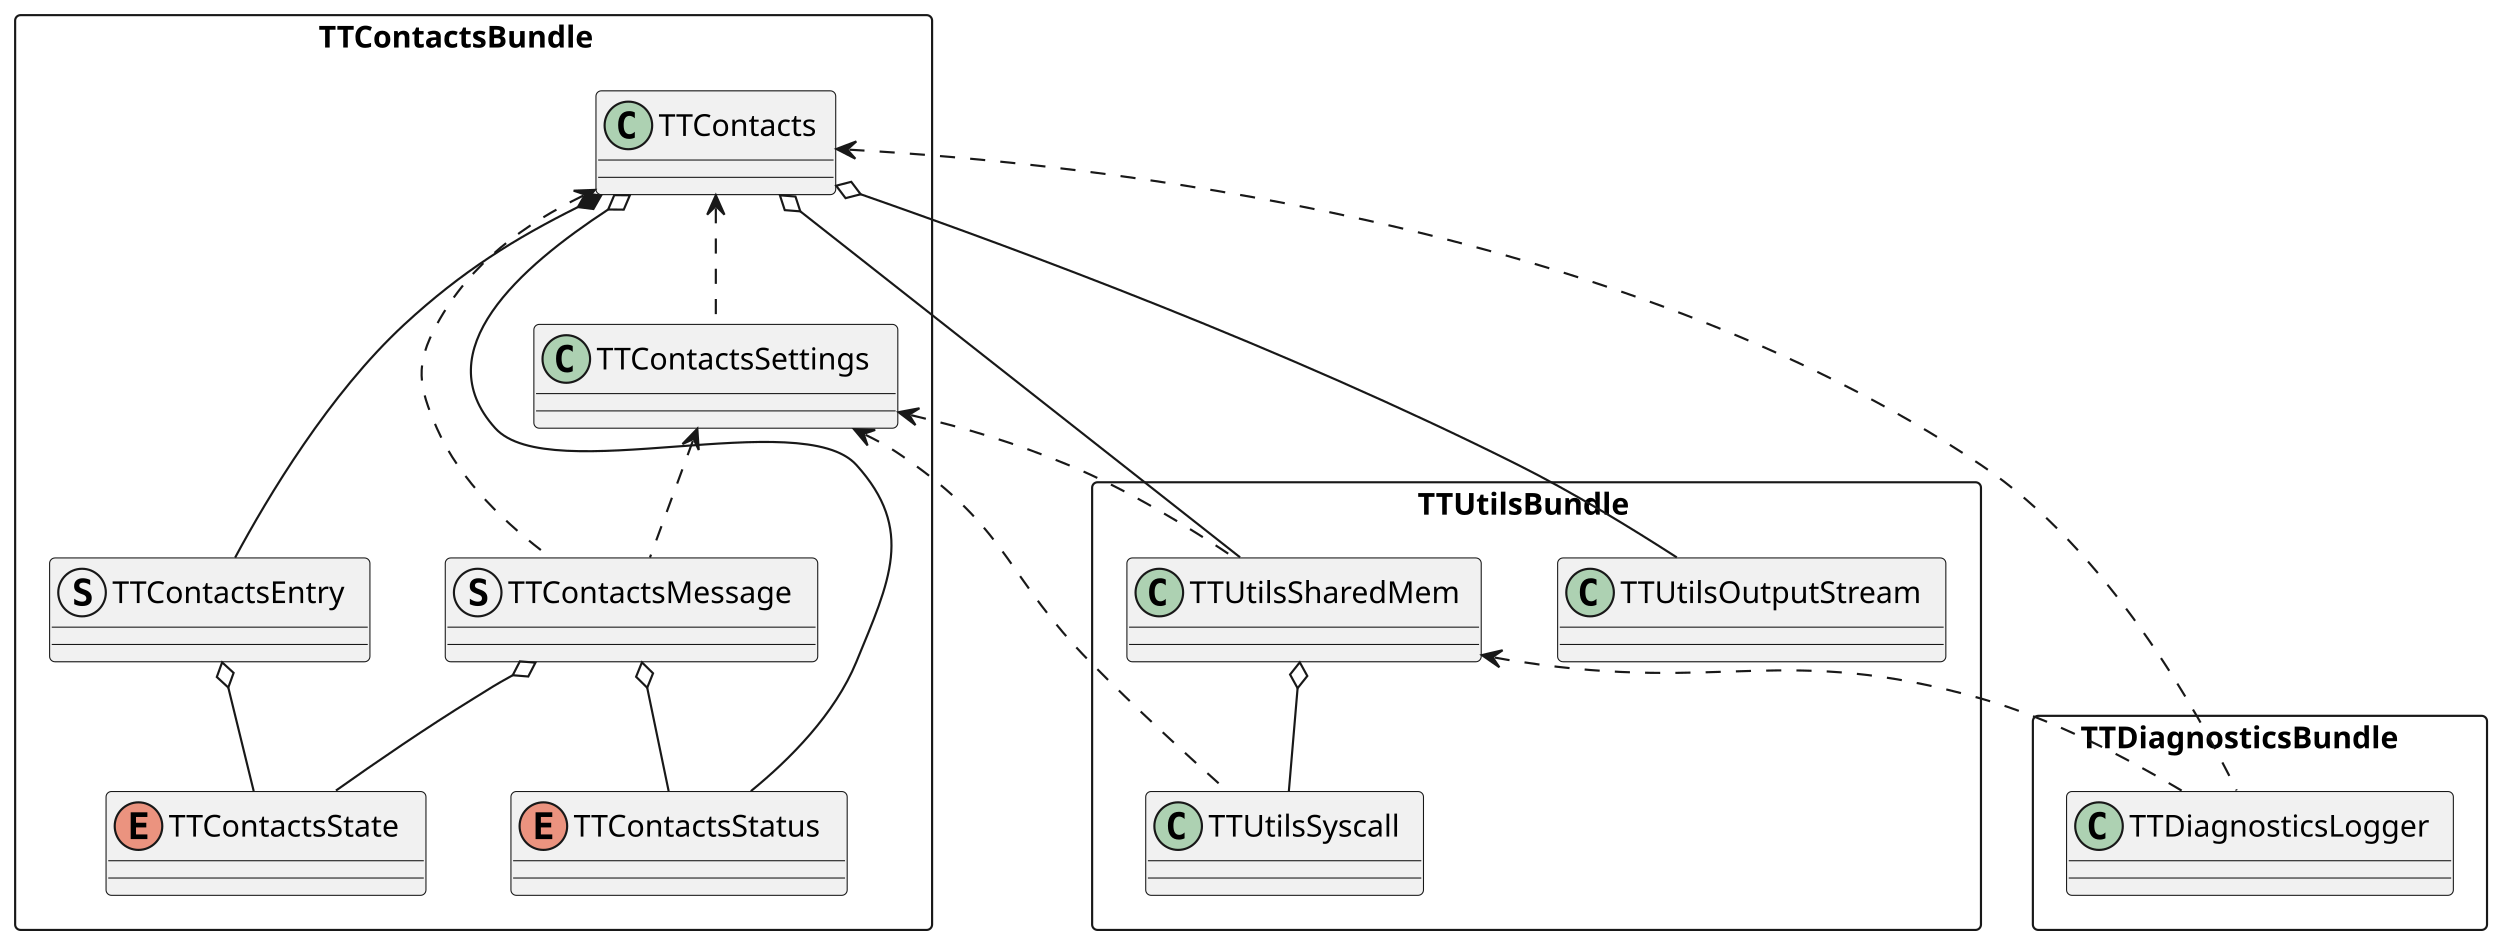
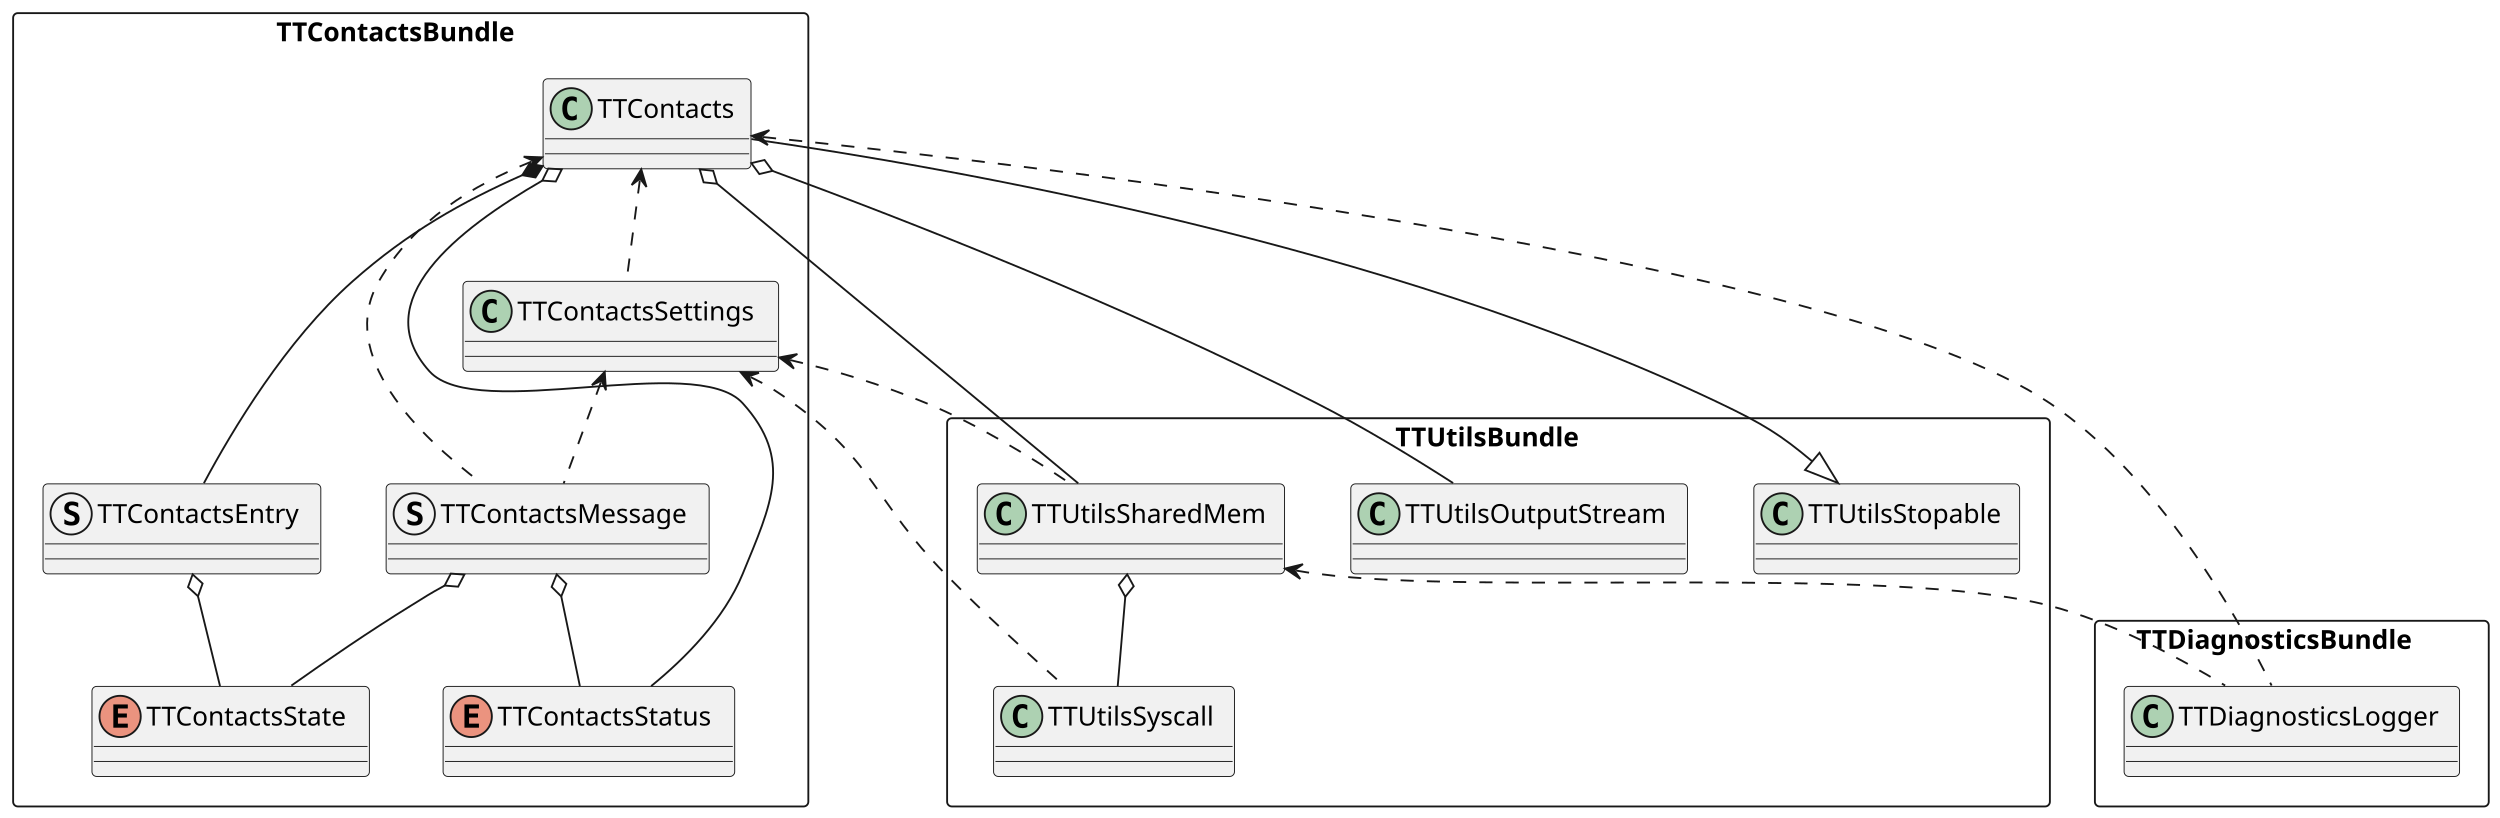
- <svg xmlns="http://www.w3.org/2000/svg" contentStyleType="text/css" height="436px" preserveAspectRatio="none" style="width:1156px;height:436px;background:#FFFFFF;" version="1.1" viewBox="0 0 1156 436" width="1156px" zoomAndPan="magnify">
+ <svg xmlns="http://www.w3.org/2000/svg" contentStyleType="text/css" height="436px" preserveAspectRatio="none" style="width:1333px;height:436px;background:#FFFFFF;" version="1.1" viewBox="0 0 1333 436" width="1333px" zoomAndPan="magnify">
  <defs />
  <g>
    <g id="cluster_TTContactsBundle">
      <rect fill="none" height="423" rx="2.5" ry="2.5" style="stroke:#181818;stroke-width:1.0;" width="424" x="7" y="7" />
      <text fill="#000000" font-family="sans-serif" font-size="14" font-weight="bold" lengthAdjust="spacing" textLength="143.343" x="147.329" y="21.995">TTContactsBundle</text>
    </g>
    <g id="cluster_TTDiagnosticsBundle">
-       <rect fill="none" height="99" rx="2.5" ry="2.5" style="stroke:#181818;stroke-width:1.0;" width="210" x="940" y="331" />
-       <text fill="#000000" font-family="sans-serif" font-size="14" font-weight="bold" lengthAdjust="spacing" textLength="165.949" x="962.025" y="345.995">TTDiagnosticsBundle</text>
+       <rect fill="none" height="99" rx="2.5" ry="2.5" style="stroke:#181818;stroke-width:1.0;" width="210" x="1117" y="331" />
+       <text fill="#000000" font-family="sans-serif" font-size="14" font-weight="bold" lengthAdjust="spacing" textLength="165.949" x="1139.025" y="345.995">TTDiagnosticsBundle</text>
    </g>
    <g id="cluster_TTUtilsBundle">
-       <rect fill="none" height="207" rx="2.5" ry="2.5" style="stroke:#181818;stroke-width:1.0;" width="411" x="505" y="223" />
-       <text fill="#000000" font-family="sans-serif" font-size="14" font-weight="bold" lengthAdjust="spacing" textLength="110.011" x="655.495" y="237.995">TTUtilsBundle</text>
+       <rect fill="none" height="207" rx="2.5" ry="2.5" style="stroke:#181818;stroke-width:1.0;" width="588" x="505" y="223" />
+       <text fill="#000000" font-family="sans-serif" font-size="14" font-weight="bold" lengthAdjust="spacing" textLength="110.011" x="743.995" y="237.995">TTUtilsBundle</text>
    </g>
    <g id="elem_TTContacts">
-       <rect codeLine="2" fill="#F1F1F1" height="48" id="TTContacts" rx="2.5" ry="2.5" style="stroke:#181818;stroke-width:0.5;" width="110.866" x="275.57" y="42" />
-       <ellipse cx="290.57" cy="58" fill="#ADD1B2" rx="11" ry="11" style="stroke:#181818;stroke-width:1.0;" />
-       <path d="M293.539,63.641 Q292.961,63.938 292.32,64.078 Q291.679,64.234 290.976,64.234 Q288.476,64.234 287.148,62.594 Q285.836,60.938 285.836,57.812 Q285.836,54.688 287.148,53.031 Q288.476,51.375 290.976,51.375 Q291.679,51.375 292.32,51.531 Q292.976,51.688 293.539,51.984 L293.539,54.703 Q292.914,54.125 292.32,53.859 Q291.726,53.578 291.101,53.578 Q289.757,53.578 289.07,54.656 Q288.382,55.719 288.382,57.812 Q288.382,59.906 289.07,60.984 Q289.757,62.047 291.101,62.047 Q291.726,62.047 292.32,61.781 Q292.914,61.5 293.539,60.922 L293.539,63.641 Z " fill="#000000" />
-       <text fill="#000000" font-family="sans-serif" font-size="14" lengthAdjust="spacing" textLength="78.866" x="304.57" y="62.847">TTContacts</text>
-       <line style="stroke:#181818;stroke-width:0.5;" x1="276.57" x2="385.436" y1="74" y2="74" />
-       <line style="stroke:#181818;stroke-width:0.5;" x1="276.57" x2="385.436" y1="82" y2="82" />
+       <rect codeLine="2" fill="#F1F1F1" height="48" id="TTContacts" rx="2.5" ry="2.5" style="stroke:#181818;stroke-width:0.5;" width="110.866" x="289.57" y="42" />
+       <ellipse cx="304.57" cy="58" fill="#ADD1B2" rx="11" ry="11" style="stroke:#181818;stroke-width:1.0;" />
+       <path d="M307.539,63.641 Q306.961,63.938 306.32,64.078 Q305.679,64.234 304.976,64.234 Q302.476,64.234 301.148,62.594 Q299.836,60.938 299.836,57.812 Q299.836,54.688 301.148,53.031 Q302.476,51.375 304.976,51.375 Q305.679,51.375 306.32,51.531 Q306.976,51.688 307.539,51.984 L307.539,54.703 Q306.914,54.125 306.32,53.859 Q305.726,53.578 305.101,53.578 Q303.757,53.578 303.07,54.656 Q302.382,55.719 302.382,57.812 Q302.382,59.906 303.07,60.984 Q303.757,62.047 305.101,62.047 Q305.726,62.047 306.32,61.781 Q306.914,61.5 307.539,60.922 L307.539,63.641 Z " fill="#000000" />
+       <text fill="#000000" font-family="sans-serif" font-size="14" lengthAdjust="spacing" textLength="78.866" x="318.57" y="62.847">TTContacts</text>
+       <line style="stroke:#181818;stroke-width:0.5;" x1="290.57" x2="399.436" y1="74" y2="74" />
+       <line style="stroke:#181818;stroke-width:0.5;" x1="290.57" x2="399.436" y1="82" y2="82" />
    </g>
    <g id="elem_TTContactsMessage">
      <rect codeLine="3" fill="#F1F1F1" height="48" id="TTContactsMessage" rx="2.5" ry="2.5" style="stroke:#181818;stroke-width:0.5;" width="172.226" x="205.89" y="258" />
      <ellipse cx="220.89" cy="274" fill="#F1F1F1" rx="11" ry="11" style="stroke:#181818;stroke-width:1.0;" />
      <path d="M220.374,274.562 Q218.515,273.859 217.859,273.094 Q217.218,272.312 217.218,271 Q217.218,269.312 218.296,268.344 Q219.374,267.375 221.249,267.375 Q222.109,267.375 222.952,267.578 Q223.812,267.766 224.656,268.156 L224.656,270.547 Q223.874,269.984 223.046,269.703 Q222.234,269.406 221.437,269.406 Q220.562,269.406 220.077,269.766 Q219.609,270.125 219.609,270.781 Q219.609,271.297 219.952,271.641 Q220.296,271.969 221.39,272.375 L222.452,272.781 Q223.937,273.328 224.64,274.234 Q225.359,275.141 225.359,276.516 Q225.359,278.391 224.249,279.312 Q223.14,280.234 220.89,280.234 Q219.968,280.234 219.046,280.016 Q218.124,279.797 217.265,279.375 L217.265,276.844 Q218.234,277.531 219.156,277.875 Q220.077,278.219 220.968,278.219 Q221.874,278.219 222.374,277.812 Q222.874,277.391 222.874,276.656 Q222.874,276.094 222.531,275.688 Q222.202,275.266 221.577,275.016 L220.374,274.562 Z " fill="#000000" />
      <text fill="#000000" font-family="sans-serif" font-size="14" lengthAdjust="spacing" textLength="140.226" x="234.89" y="278.847">TTContactsMessage</text>
      <line style="stroke:#181818;stroke-width:0.5;" x1="206.89" x2="377.116" y1="290" y2="290" />
      <line style="stroke:#181818;stroke-width:0.5;" x1="206.89" x2="377.116" y1="298" y2="298" />
    </g>
    <g id="elem_TTContactsEntry">
      <rect codeLine="4" fill="#F1F1F1" height="48" id="TTContactsEntry" rx="2.5" ry="2.5" style="stroke:#181818;stroke-width:0.5;" width="148.115" x="22.94" y="258" />
      <ellipse cx="37.94" cy="274" fill="#F1F1F1" rx="11" ry="11" style="stroke:#181818;stroke-width:1.0;" />
      <path d="M37.424,274.562 Q35.565,273.859 34.909,273.094 Q34.268,272.312 34.268,271 Q34.268,269.312 35.346,268.344 Q36.424,267.375 38.299,267.375 Q39.159,267.375 40.002,267.578 Q40.862,267.766 41.706,268.156 L41.706,270.547 Q40.924,269.984 40.096,269.703 Q39.284,269.406 38.487,269.406 Q37.612,269.406 37.127,269.766 Q36.659,270.125 36.659,270.781 Q36.659,271.297 37.002,271.641 Q37.346,271.969 38.44,272.375 L39.502,272.781 Q40.987,273.328 41.69,274.234 Q42.409,275.141 42.409,276.516 Q42.409,278.391 41.299,279.312 Q40.19,280.234 37.94,280.234 Q37.018,280.234 36.096,280.016 Q35.174,279.797 34.315,279.375 L34.315,276.844 Q35.284,277.531 36.206,277.875 Q37.127,278.219 38.018,278.219 Q38.924,278.219 39.424,277.812 Q39.924,277.391 39.924,276.656 Q39.924,276.094 39.581,275.688 Q39.252,275.266 38.627,275.016 L37.424,274.562 Z " fill="#000000" />
      <text fill="#000000" font-family="sans-serif" font-size="14" lengthAdjust="spacing" textLength="116.115" x="51.94" y="278.847">TTContactsEntry</text>
      <line style="stroke:#181818;stroke-width:0.5;" x1="23.94" x2="170.055" y1="290" y2="290" />
      <line style="stroke:#181818;stroke-width:0.5;" x1="23.94" x2="170.055" y1="298" y2="298" />
    </g>
    <g id="elem_TTContactsSettings">
      <rect codeLine="5" fill="#F1F1F1" height="48" id="TTContactsSettings" rx="2.5" ry="2.5" style="stroke:#181818;stroke-width:0.5;" width="168.288" x="246.86" y="150" />
      <ellipse cx="261.86" cy="166" fill="#ADD1B2" rx="11" ry="11" style="stroke:#181818;stroke-width:1.0;" />
      <path d="M264.829,171.641 Q264.251,171.938 263.61,172.078 Q262.969,172.234 262.266,172.234 Q259.766,172.234 258.438,170.594 Q257.126,168.938 257.126,165.812 Q257.126,162.688 258.438,161.031 Q259.766,159.375 262.266,159.375 Q262.969,159.375 263.61,159.531 Q264.266,159.688 264.829,159.984 L264.829,162.703 Q264.204,162.125 263.61,161.859 Q263.016,161.578 262.391,161.578 Q261.048,161.578 260.36,162.656 Q259.673,163.719 259.673,165.812 Q259.673,167.906 260.36,168.984 Q261.048,170.047 262.391,170.047 Q263.016,170.047 263.61,169.781 Q264.204,169.5 264.829,168.922 L264.829,171.641 Z " fill="#000000" />
      <text fill="#000000" font-family="sans-serif" font-size="14" lengthAdjust="spacing" textLength="136.288" x="275.86" y="170.847">TTContactsSettings</text>
      <line style="stroke:#181818;stroke-width:0.5;" x1="247.86" x2="414.148" y1="182" y2="182" />
      <line style="stroke:#181818;stroke-width:0.5;" x1="247.86" x2="414.148" y1="190" y2="190" />
    </g>
    <g id="elem_TTContactsStatus">
      <rect codeLine="6" fill="#F1F1F1" height="48" id="TTContactsStatus" rx="2.5" ry="2.5" style="stroke:#181818;stroke-width:0.5;" width="155.477" x="236.26" y="366" />
      <ellipse cx="251.26" cy="382" fill="#EB937F" rx="11" ry="11" style="stroke:#181818;stroke-width:1.0;" />
      <path d="M255.369,388 L247.651,388 L247.651,375.609 L255.369,375.609 L255.369,377.766 L250.104,377.766 L250.104,380.438 L254.869,380.438 L254.869,382.594 L250.104,382.594 L250.104,385.844 L255.369,385.844 L255.369,388 Z " fill="#000000" />
      <text fill="#000000" font-family="sans-serif" font-size="14" lengthAdjust="spacing" textLength="123.478" x="265.26" y="386.847">TTContactsStatus</text>
      <line style="stroke:#181818;stroke-width:0.5;" x1="237.26" x2="390.738" y1="398" y2="398" />
      <line style="stroke:#181818;stroke-width:0.5;" x1="237.26" x2="390.738" y1="406" y2="406" />
    </g>
    <g id="elem_TTContactsState">
      <rect codeLine="7" fill="#F1F1F1" height="48" id="TTContactsState" rx="2.5" ry="2.5" style="stroke:#181818;stroke-width:0.5;" width="147.924" x="49.04" y="366" />
      <ellipse cx="64.04" cy="382" fill="#EB937F" rx="11" ry="11" style="stroke:#181818;stroke-width:1.0;" />
      <path d="M68.149,388 L60.431,388 L60.431,375.609 L68.149,375.609 L68.149,377.766 L62.884,377.766 L62.884,380.438 L67.649,380.438 L67.649,382.594 L62.884,382.594 L62.884,385.844 L68.149,385.844 L68.149,388 Z " fill="#000000" />
      <text fill="#000000" font-family="sans-serif" font-size="14" lengthAdjust="spacing" textLength="115.924" x="78.04" y="386.847">TTContactsState</text>
      <line style="stroke:#181818;stroke-width:0.5;" x1="50.04" x2="195.964" y1="398" y2="398" />
      <line style="stroke:#181818;stroke-width:0.5;" x1="50.04" x2="195.964" y1="406" y2="406" />
    </g>
    <g id="elem_TTDiagnosticsLogger">
-       <rect codeLine="11" fill="#F1F1F1" height="48" id="TTDiagnosticsLogger" rx="2.5" ry="2.5" style="stroke:#181818;stroke-width:0.5;" width="178.85" x="955.58" y="366" />
-       <ellipse cx="970.58" cy="382" fill="#ADD1B2" rx="11" ry="11" style="stroke:#181818;stroke-width:1.0;" />
-       <path d="M973.549,387.641 Q972.971,387.938 972.33,388.078 Q971.689,388.234 970.986,388.234 Q968.486,388.234 967.158,386.594 Q965.846,384.938 965.846,381.812 Q965.846,378.688 967.158,377.031 Q968.486,375.375 970.986,375.375 Q971.689,375.375 972.33,375.531 Q972.986,375.688 973.549,375.984 L973.549,378.703 Q972.924,378.125 972.33,377.859 Q971.736,377.578 971.111,377.578 Q969.768,377.578 969.08,378.656 Q968.393,379.719 968.393,381.812 Q968.393,383.906 969.08,384.984 Q969.768,386.047 971.111,386.047 Q971.736,386.047 972.33,385.781 Q972.924,385.5 973.549,384.922 L973.549,387.641 Z " fill="#000000" />
-       <text fill="#000000" font-family="sans-serif" font-size="14" lengthAdjust="spacing" textLength="146.85" x="984.58" y="386.847">TTDiagnosticsLogger</text>
-       <line style="stroke:#181818;stroke-width:0.5;" x1="956.58" x2="1133.43" y1="398" y2="398" />
-       <line style="stroke:#181818;stroke-width:0.5;" x1="956.58" x2="1133.43" y1="406" y2="406" />
+       <rect codeLine="11" fill="#F1F1F1" height="48" id="TTDiagnosticsLogger" rx="2.5" ry="2.5" style="stroke:#181818;stroke-width:0.5;" width="178.85" x="1132.58" y="366" />
+       <ellipse cx="1147.58" cy="382" fill="#ADD1B2" rx="11" ry="11" style="stroke:#181818;stroke-width:1.0;" />
+       <path d="M1150.549,387.641 Q1149.971,387.938 1149.33,388.078 Q1148.689,388.234 1147.986,388.234 Q1145.486,388.234 1144.158,386.594 Q1142.846,384.938 1142.846,381.812 Q1142.846,378.688 1144.158,377.031 Q1145.486,375.375 1147.986,375.375 Q1148.689,375.375 1149.33,375.531 Q1149.986,375.688 1150.549,375.984 L1150.549,378.703 Q1149.924,378.125 1149.33,377.859 Q1148.736,377.578 1148.111,377.578 Q1146.767,377.578 1146.08,378.656 Q1145.392,379.719 1145.392,381.812 Q1145.392,383.906 1146.08,384.984 Q1146.767,386.047 1148.111,386.047 Q1148.736,386.047 1149.33,385.781 Q1149.924,385.5 1150.549,384.922 L1150.549,387.641 Z " fill="#000000" />
+       <text fill="#000000" font-family="sans-serif" font-size="14" lengthAdjust="spacing" textLength="146.85" x="1161.58" y="386.847">TTDiagnosticsLogger</text>
+       <line style="stroke:#181818;stroke-width:0.5;" x1="1133.58" x2="1310.43" y1="398" y2="398" />
+       <line style="stroke:#181818;stroke-width:0.5;" x1="1133.58" x2="1310.43" y1="406" y2="406" />
    </g>
    <g id="elem_TTUtilsOutputStream">
      <rect codeLine="15" fill="#F1F1F1" height="48" id="TTUtilsOutputStream" rx="2.5" ry="2.5" style="stroke:#181818;stroke-width:0.5;" width="179.506" x="720.25" y="258" />
      <ellipse cx="735.25" cy="274" fill="#ADD1B2" rx="11" ry="11" style="stroke:#181818;stroke-width:1.0;" />
      <path d="M738.219,279.641 Q737.641,279.938 737,280.078 Q736.359,280.234 735.656,280.234 Q733.156,280.234 731.828,278.594 Q730.516,276.938 730.516,273.812 Q730.516,270.688 731.828,269.031 Q733.156,267.375 735.656,267.375 Q736.359,267.375 737,267.531 Q737.656,267.688 738.219,267.984 L738.219,270.703 Q737.594,270.125 737,269.859 Q736.406,269.578 735.781,269.578 Q734.438,269.578 733.75,270.656 Q733.062,271.719 733.062,273.812 Q733.062,275.906 733.75,276.984 Q734.438,278.047 735.781,278.047 Q736.406,278.047 737,277.781 Q737.594,277.5 738.219,276.922 L738.219,279.641 Z " fill="#000000" />
      <text fill="#000000" font-family="sans-serif" font-size="14" lengthAdjust="spacing" textLength="147.506" x="749.25" y="278.847">TTUtilsOutputStream</text>
      <line style="stroke:#181818;stroke-width:0.5;" x1="721.25" x2="898.756" y1="290" y2="290" />
      <line style="stroke:#181818;stroke-width:0.5;" x1="721.25" x2="898.756" y1="298" y2="298" />
    </g>
    <g id="elem_TTUtilsSyscall">
      <rect codeLine="16" fill="#F1F1F1" height="48" id="TTUtilsSyscall" rx="2.5" ry="2.5" style="stroke:#181818;stroke-width:0.5;" width="128.435" x="529.78" y="366" />
      <ellipse cx="544.78" cy="382" fill="#ADD1B2" rx="11" ry="11" style="stroke:#181818;stroke-width:1.0;" />
      <path d="M547.749,387.641 Q547.171,387.938 546.53,388.078 Q545.889,388.234 545.186,388.234 Q542.686,388.234 541.358,386.594 Q540.046,384.938 540.046,381.812 Q540.046,378.688 541.358,377.031 Q542.686,375.375 545.186,375.375 Q545.889,375.375 546.53,375.531 Q547.186,375.688 547.749,375.984 L547.749,378.703 Q547.124,378.125 546.53,377.859 Q545.936,377.578 545.311,377.578 Q543.967,377.578 543.28,378.656 Q542.592,379.719 542.592,381.812 Q542.592,383.906 543.28,384.984 Q543.967,386.047 545.311,386.047 Q545.936,386.047 546.53,385.781 Q547.124,385.5 547.749,384.922 L547.749,387.641 Z " fill="#000000" />
      <text fill="#000000" font-family="sans-serif" font-size="14" lengthAdjust="spacing" textLength="96.435" x="558.78" y="386.847">TTUtilsSyscall</text>
      <line style="stroke:#181818;stroke-width:0.5;" x1="530.78" x2="657.215" y1="398" y2="398" />
      <line style="stroke:#181818;stroke-width:0.5;" x1="530.78" x2="657.215" y1="406" y2="406" />
    </g>
    <g id="elem_TTUtilsSharedMem">
      <rect codeLine="17" fill="#F1F1F1" height="48" id="TTUtilsSharedMem" rx="2.5" ry="2.5" style="stroke:#181818;stroke-width:0.5;" width="163.838" x="521.08" y="258" />
      <ellipse cx="536.08" cy="274" fill="#ADD1B2" rx="11" ry="11" style="stroke:#181818;stroke-width:1.0;" />
      <path d="M539.049,279.641 Q538.471,279.938 537.83,280.078 Q537.189,280.234 536.486,280.234 Q533.986,280.234 532.658,278.594 Q531.346,276.938 531.346,273.812 Q531.346,270.688 532.658,269.031 Q533.986,267.375 536.486,267.375 Q537.189,267.375 537.83,267.531 Q538.486,267.688 539.049,267.984 L539.049,270.703 Q538.424,270.125 537.83,269.859 Q537.236,269.578 536.611,269.578 Q535.268,269.578 534.58,270.656 Q533.893,271.719 533.893,273.812 Q533.893,275.906 534.58,276.984 Q535.268,278.047 536.611,278.047 Q537.236,278.047 537.83,277.781 Q538.424,277.5 539.049,276.922 L539.049,279.641 Z " fill="#000000" />
      <text fill="#000000" font-family="sans-serif" font-size="14" lengthAdjust="spacing" textLength="131.838" x="550.08" y="278.847">TTUtilsSharedMem</text>
      <line style="stroke:#181818;stroke-width:0.5;" x1="522.08" x2="683.918" y1="290" y2="290" />
      <line style="stroke:#181818;stroke-width:0.5;" x1="522.08" x2="683.918" y1="298" y2="298" />
    </g>
+     <g id="elem_TTUtilsStopable">
+       <rect codeLine="18" fill="#F1F1F1" height="48" id="TTUtilsStopable" rx="2.5" ry="2.5" style="stroke:#181818;stroke-width:0.5;" width="141.71" x="935.15" y="258" />
+       <ellipse cx="950.15" cy="274" fill="#ADD1B2" rx="11" ry="11" style="stroke:#181818;stroke-width:1.0;" />
+       <path d="M953.119,279.641 Q952.541,279.938 951.9,280.078 Q951.259,280.234 950.556,280.234 Q948.056,280.234 946.728,278.594 Q945.416,276.938 945.416,273.812 Q945.416,270.688 946.728,269.031 Q948.056,267.375 950.556,267.375 Q951.259,267.375 951.9,267.531 Q952.556,267.688 953.119,267.984 L953.119,270.703 Q952.494,270.125 951.9,269.859 Q951.306,269.578 950.681,269.578 Q949.337,269.578 948.65,270.656 Q947.962,271.719 947.962,273.812 Q947.962,275.906 948.65,276.984 Q949.337,278.047 950.681,278.047 Q951.306,278.047 951.9,277.781 Q952.494,277.5 953.119,276.922 L953.119,279.641 Z " fill="#000000" />
+       <text fill="#000000" font-family="sans-serif" font-size="14" lengthAdjust="spacing" textLength="109.71" x="964.15" y="278.847">TTUtilsStopable</text>
+       <line style="stroke:#181818;stroke-width:0.5;" x1="936.15" x2="1075.86" y1="290" y2="290" />
+       <line style="stroke:#181818;stroke-width:0.5;" x1="936.15" x2="1075.86" y1="298" y2="298" />
+     </g>
+     <g id="link_TTContacts_TTUtilsStopable">
+       <path codeLine="21" d="M400.64,74.15 C505.79,89.2 739.06,130 917,215 C940.09,226.03 949.42,231.842 966.3,246.002 " fill="none" id="TTContacts-to-TTUtilsStopable" style="stroke:#181818;stroke-width:1.0;" />
+       <polygon fill="none" points="980.09,257.57,970.156,241.405,962.443,250.599,980.09,257.57" style="stroke:#181818;stroke-width:1.0;" />
+     </g>
    <g id="link_TTContacts_TTUtilsOutputStream">
-       <path codeLine="20" d="M397.969,89.827 C471.669,115.567 593.63,160.76 702,215 C727.35,227.69 754.57,244.35 775.35,257.75 " fill="none" id="TTContacts-backto-TTUtilsOutputStream" style="stroke:#181818;stroke-width:1.0;" />
-       <polygon fill="none" points="386.64,85.87,390.986,91.625,397.969,89.827,393.623,84.072,386.64,85.87" style="stroke:#181818;stroke-width:1.0;" />
+       <path codeLine="22" d="M411.888,91.133 C483.148,117.424 598.55,162.35 702,215 C727.07,227.76 754.07,244.26 774.8,257.57 " fill="none" id="TTContacts-backto-TTUtilsOutputStream" style="stroke:#181818;stroke-width:1.0;" />
+       <polygon fill="none" points="400.63,86.98,404.875,92.809,411.888,91.133,407.644,85.304,400.63,86.98" style="stroke:#181818;stroke-width:1.0;" />
    </g>
    <g id="link_TTContacts_TTUtilsSharedMem">
-       <path codeLine="21" d="M370.061,97.73 C422.381,138.89 521.11,216.58 573.41,257.72 " fill="none" id="TTContacts-backto-TTUtilsSharedMem" style="stroke:#181818;stroke-width:1.0;" />
-       <polygon fill="none" points="360.63,90.31,362.873,97.164,370.061,97.73,367.819,90.876,360.63,90.31" style="stroke:#181818;stroke-width:1.0;" />
+       <path codeLine="23" d="M382.337,97.97 C431.967,139.13 525.33,216.58 574.93,257.72 " fill="none" id="TTContacts-backto-TTUtilsSharedMem" style="stroke:#181818;stroke-width:1.0;" />
+       <polygon fill="none" points="373.1,90.31,375.165,97.219,382.337,97.97,380.272,91.061,373.1,90.31" style="stroke:#181818;stroke-width:1.0;" />
    </g>
    <g id="link_TTContacts_TTContactsStatus">
-       <path codeLine="22" d="M281.214,96.879 C240.254,123.729 196.64,162.17 229,198 C254.01,225.68 370.99,187.32 396,215 C423.11,245.01 411.36,268.59 396,306 C386.07,330.17 365.33,351.06 347.19,365.83 " fill="none" id="TTContacts-backto-TTContactsStatus" style="stroke:#181818;stroke-width:1.0;" />
-       <polygon fill="none" points="291.25,90.3,284.039,90.244,281.214,96.879,288.425,96.935,291.25,90.3" style="stroke:#181818;stroke-width:1.0;" />
+       <path codeLine="24" d="M289.149,96.312 C243.619,122.612 195.2,160.58 229,198 C254.01,225.68 370.99,187.32 396,215 C423.11,245.01 411.36,268.59 396,306 C386.07,330.17 365.33,351.06 347.19,365.83 " fill="none" id="TTContacts-backto-TTContactsStatus" style="stroke:#181818;stroke-width:1.0;" />
+       <polygon fill="none" points="299.54,90.31,292.344,89.847,289.149,96.312,296.345,96.775,299.54,90.31" style="stroke:#181818;stroke-width:1.0;" />
    </g>
    <g id="link_TTContacts_TTContactsEntry">
-       <path codeLine="23" d="M267.232,95.748 C238.272,110.198 213.71,125.33 187,150 C152.34,182.02 123.83,229.71 108.71,257.85 " fill="none" id="TTContacts-backto-TTContactsEntry" style="stroke:#181818;stroke-width:1.0;" />
-       <polygon fill="#181818" points="277.97,90.39,270.815,89.49,267.232,95.748,274.387,96.648,277.97,90.39" style="stroke:#181818;stroke-width:1.0;" />
+       <path codeLine="25" d="M278.434,93.413 C246.434,107.633 217.77,123.63 188,150 C152.56,181.4 123.86,229.3 108.71,257.65 " fill="none" id="TTContacts-backto-TTContactsEntry" style="stroke:#181818;stroke-width:1.0;" />
+       <polygon fill="#181818" points="289.4,88.54,282.293,87.321,278.434,93.413,285.541,94.632,289.4,88.54" style="stroke:#181818;stroke-width:1.0;" />
    </g>
    <g id="link_TTContacts_TTDiagnosticsLogger">
-       <path codeLine="24" d="M392.751,69.216 C502.971,75.406 746.72,101.58 916,215 C973.95,253.83 1015.65,327.75 1034.22,365.51 " fill="none" id="TTContacts-backto-TTDiagnosticsLogger" style="stroke:#181818;stroke-width:1.0;stroke-dasharray:7.0,7.0;" />
-       <polygon fill="#181818" points="386.76,68.88,395.522,73.378,391.752,69.16,395.97,65.391,386.76,68.88" style="stroke:#181818;stroke-width:1.0;" />
+       <path codeLine="26" d="M406.838,73.066 C560.278,88.896 978.42,138.08 1093,215 C1150.92,253.88 1192.63,327.77 1211.22,365.53 " fill="none" id="TTContacts-backto-TTDiagnosticsLogger" style="stroke:#181818;stroke-width:1.0;stroke-dasharray:7.0,7.0;" />
+       <polygon fill="#181818" points="400.87,72.45,409.412,77.353,405.844,72.963,410.233,69.395,400.87,72.45" style="stroke:#181818;stroke-width:1.0;" />
    </g>
    <g id="link_TTContacts_TTContactsSettings">
-       <path codeLine="25" d="M331,96.26 C331,113.94 331,132.13 331,149.79 " fill="none" id="TTContacts-backto-TTContactsSettings" style="stroke:#181818;stroke-width:1.0;stroke-dasharray:7.0,7.0;" />
-       <polygon fill="#181818" points="331,90.26,327,99.26,331,95.26,335,99.26,331,90.26" style="stroke:#181818;stroke-width:1.0;" />
+       <path codeLine="27" d="M341.143,96.208 C338.803,113.888 336.4,132.13 334.07,149.79 " fill="none" id="TTContacts-backto-TTContactsSettings" style="stroke:#181818;stroke-width:1.0;stroke-dasharray:7.0,7.0;" />
+       <polygon fill="#181818" points="341.93,90.26,336.784,98.657,341.274,95.217,344.714,99.707,341.93,90.26" style="stroke:#181818;stroke-width:1.0;" />
    </g>
    <g id="link_TTContacts_TTContactsMessage">
-       <path codeLine="26" d="M269.7,90.445 C242.45,103.765 217.63,121.36 202,150 C191.78,168.73 193.44,178.46 202,198 C212.75,222.53 234.72,243.02 254.26,257.5 " fill="none" id="TTContacts-backto-TTContactsMessage" style="stroke:#181818;stroke-width:1.0;stroke-dasharray:7.0,7.0;" />
-       <polygon fill="#181818" points="275.09,87.81,265.248,88.169,270.598,90.006,268.761,95.356,275.09,87.81" style="stroke:#181818;stroke-width:1.0;" />
+       <path codeLine="28" d="M283.505,86.122 C251.924,98.842 220.69,117.54 202,150 C179.42,189.22 222.71,231.95 256.73,257.6 " fill="none" id="TTContacts-backto-TTContactsMessage" style="stroke:#181818;stroke-width:1.0;stroke-dasharray:7.0,7.0;" />
+       <polygon fill="#181818" points="289.07,83.88,279.227,83.532,284.432,85.748,282.216,90.953,289.07,83.88" style="stroke:#181818;stroke-width:1.0;" />
    </g>
    <g id="link_TTContactsSettings_TTUtilsSyscall">
-       <path codeLine="27" d="M400.227,201.061 C410.057,205.881 414.4,208.77 423,215 C466.85,246.76 466.05,267.38 504,306 C524.56,326.92 549.1,349.41 567.37,365.69 " fill="none" id="TTContactsSettings-backto-TTUtilsSyscall" style="stroke:#181818;stroke-width:1.0;stroke-dasharray:7.0,7.0;" />
+       <path codeLine="29" d="M400.227,201.061 C410.057,205.881 414.4,208.77 423,215 C466.85,246.76 466.05,267.38 504,306 C524.56,326.92 549.1,349.41 567.37,365.69 " fill="none" id="TTContactsSettings-backto-TTUtilsSyscall" style="stroke:#181818;stroke-width:1.0;stroke-dasharray:7.0,7.0;" />
      <polygon fill="#181818" points="394.84,198.42,401.16,205.974,399.329,200.621,404.682,198.791,394.84,198.42" style="stroke:#181818;stroke-width:1.0;" />
    </g>
    <g id="link_TTContactsSettings_TTUtilsSharedMem">
-       <path codeLine="28" d="M421.318,191.974 C447.048,198.074 469.23,204.74 494,215 C521.18,226.26 549.54,243.63 570.52,257.73 " fill="none" id="TTContactsSettings-backto-TTUtilsSharedMem" style="stroke:#181818;stroke-width:1.0;stroke-dasharray:7.0,7.0;" />
+       <path codeLine="30" d="M421.318,191.974 C447.048,198.074 469.23,204.74 494,215 C521.18,226.26 549.54,243.63 570.52,257.73 " fill="none" id="TTContactsSettings-backto-TTUtilsSharedMem" style="stroke:#181818;stroke-width:1.0;stroke-dasharray:7.0,7.0;" />
      <polygon fill="#181818" points="415.48,190.59,423.315,196.558,420.345,191.743,425.16,188.774,415.48,190.59" style="stroke:#181818;stroke-width:1.0;" />
    </g>
    <g id="link_TTContactsSettings_TTContactsMessage">
-       <path codeLine="29" d="M320.37,203.892 C313.87,221.571 307.04,240.13 300.54,257.79 " fill="none" id="TTContactsSettings-backto-TTContactsMessage" style="stroke:#181818;stroke-width:1.0;stroke-dasharray:7.0,7.0;" />
+       <path codeLine="31" d="M320.37,203.892 C313.87,221.571 307.04,240.13 300.54,257.79 " fill="none" id="TTContactsSettings-backto-TTContactsMessage" style="stroke:#181818;stroke-width:1.0;stroke-dasharray:7.0,7.0;" />
      <polygon fill="#181818" points="322.44,198.26,315.58,205.327,320.715,202.953,323.089,208.088,322.44,198.26" style="stroke:#181818;stroke-width:1.0;" />
    </g>
    <g id="link_TTContactsMessage_TTContactsStatus">
-       <path codeLine="30" d="M299.269,318.01 C302.939,335.69 305.52,348.13 309.18,365.79 " fill="none" id="TTContactsMessage-backto-TTContactsStatus" style="stroke:#181818;stroke-width:1.0;" />
+       <path codeLine="32" d="M299.269,318.01 C302.939,335.69 305.52,348.13 309.18,365.79 " fill="none" id="TTContactsMessage-backto-TTContactsStatus" style="stroke:#181818;stroke-width:1.0;" />
      <polygon fill="none" points="296.83,306.26,294.133,312.948,299.269,318.01,301.966,311.322,296.83,306.26" style="stroke:#181818;stroke-width:1.0;" />
    </g>
    <g id="link_TTContactsMessage_TTContactsState">
-       <path codeLine="31" d="M237.083,312.226 C227.553,317.506 228.11,317.39 219,323 C197.3,336.36 173.7,352.56 155.34,365.56 " fill="none" id="TTContactsMessage-backto-TTContactsState" style="stroke:#181818;stroke-width:1.0;" />
+       <path codeLine="33" d="M237.083,312.226 C227.553,317.506 228.11,317.39 219,323 C197.3,336.36 173.7,352.56 155.34,365.56 " fill="none" id="TTContactsMessage-backto-TTContactsState" style="stroke:#181818;stroke-width:1.0;" />
      <polygon fill="none" points="247.58,306.41,240.393,305.819,237.083,312.226,244.27,312.817,247.58,306.41" style="stroke:#181818;stroke-width:1.0;" />
    </g>
    <g id="link_TTUtilsSharedMem_TTUtilsSyscall">
-       <path codeLine="32" d="M600.005,318.217 C598.505,335.897 597.47,348.13 595.97,365.79 " fill="none" id="TTUtilsSharedMem-backto-TTUtilsSyscall" style="stroke:#181818;stroke-width:1.0;" />
+       <path codeLine="34" d="M600.005,318.217 C598.505,335.897 597.47,348.13 595.97,365.79 " fill="none" id="TTUtilsSharedMem-backto-TTUtilsSyscall" style="stroke:#181818;stroke-width:1.0;" />
      <polygon fill="none" points="601.02,306.26,596.527,311.9,600.005,318.217,604.499,312.577,601.02,306.26" style="stroke:#181818;stroke-width:1.0;" />
    </g>
    <g id="link_TTUtilsSharedMem_TTDiagnosticsLogger">
-       <path codeLine="33" d="M691.113,304.039 C697.113,305.189 697.19,305.1 703,306 C796.86,320.46 824.63,297.1 916,323 C949.16,332.4 983.77,350.64 1008.79,365.57 " fill="none" id="TTUtilsSharedMem-backto-TTDiagnosticsLogger" style="stroke:#181818;stroke-width:1.0;stroke-dasharray:7.0,7.0;" />
-       <polygon fill="#181818" points="685.22,302.91,693.306,308.533,690.131,303.851,694.812,300.676,685.22,302.91" style="stroke:#181818;stroke-width:1.0;" />
+       <path codeLine="35" d="M691.084,304.221 C697.094,305.311 697.17,305.21 703,306 C788.96,317.66 1009.13,300.85 1093,323 C1126.57,331.87 1161.43,350.35 1186.44,365.51 " fill="none" id="TTUtilsSharedMem-backto-TTDiagnosticsLogger" style="stroke:#181818;stroke-width:1.0;stroke-dasharray:7.0,7.0;" />
+       <polygon fill="#181818" points="685.18,303.15,693.322,308.692,690.1,304.042,694.749,300.82,685.18,303.15" style="stroke:#181818;stroke-width:1.0;" />
    </g>
    <g id="link_TTContactsEntry_TTContactsState">
-       <path codeLine="34" d="M105.565,317.916 C109.895,335.596 112.98,348.13 117.31,365.79 " fill="none" id="TTContactsEntry-backto-TTContactsState" style="stroke:#181818;stroke-width:1.0;" />
+       <path codeLine="36" d="M105.565,317.916 C109.895,335.596 112.98,348.13 117.31,365.79 " fill="none" id="TTContactsEntry-backto-TTContactsState" style="stroke:#181818;stroke-width:1.0;" />
      <polygon fill="none" points="102.71,306.26,100.252,313.039,105.565,317.916,108.022,311.136,102.71,306.26" style="stroke:#181818;stroke-width:1.0;" />
    </g>
  </g>
</svg>
